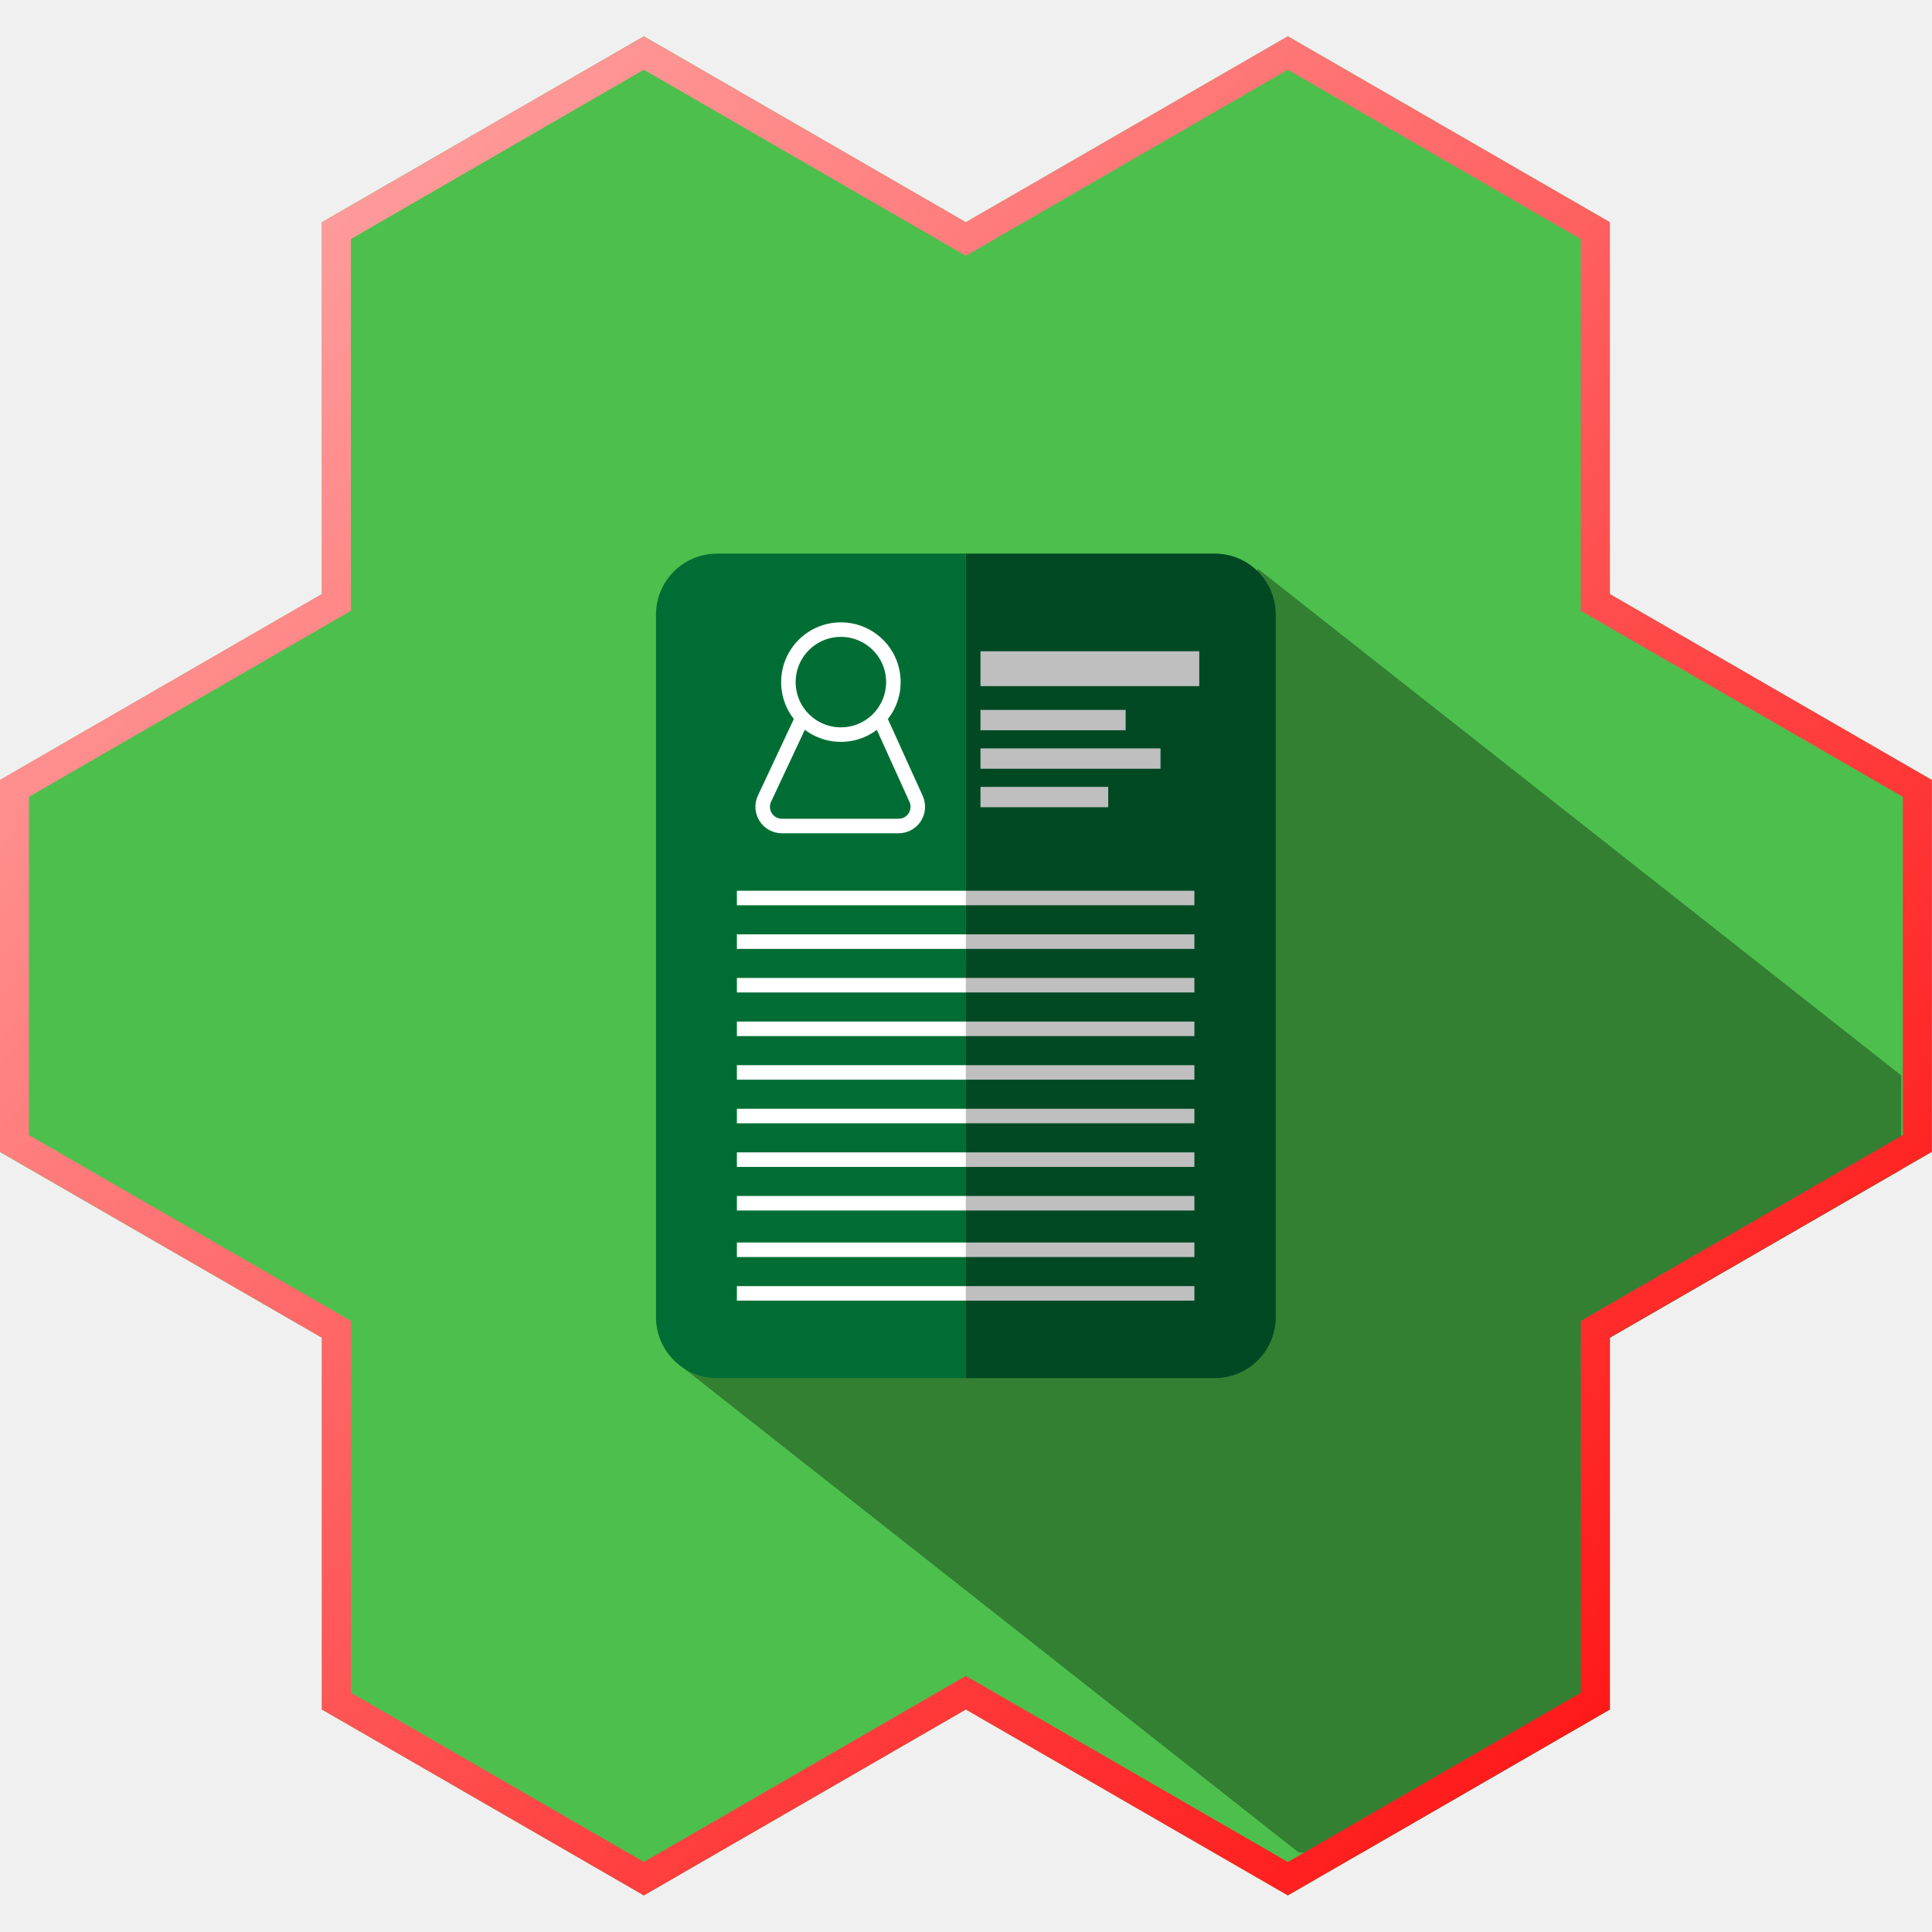
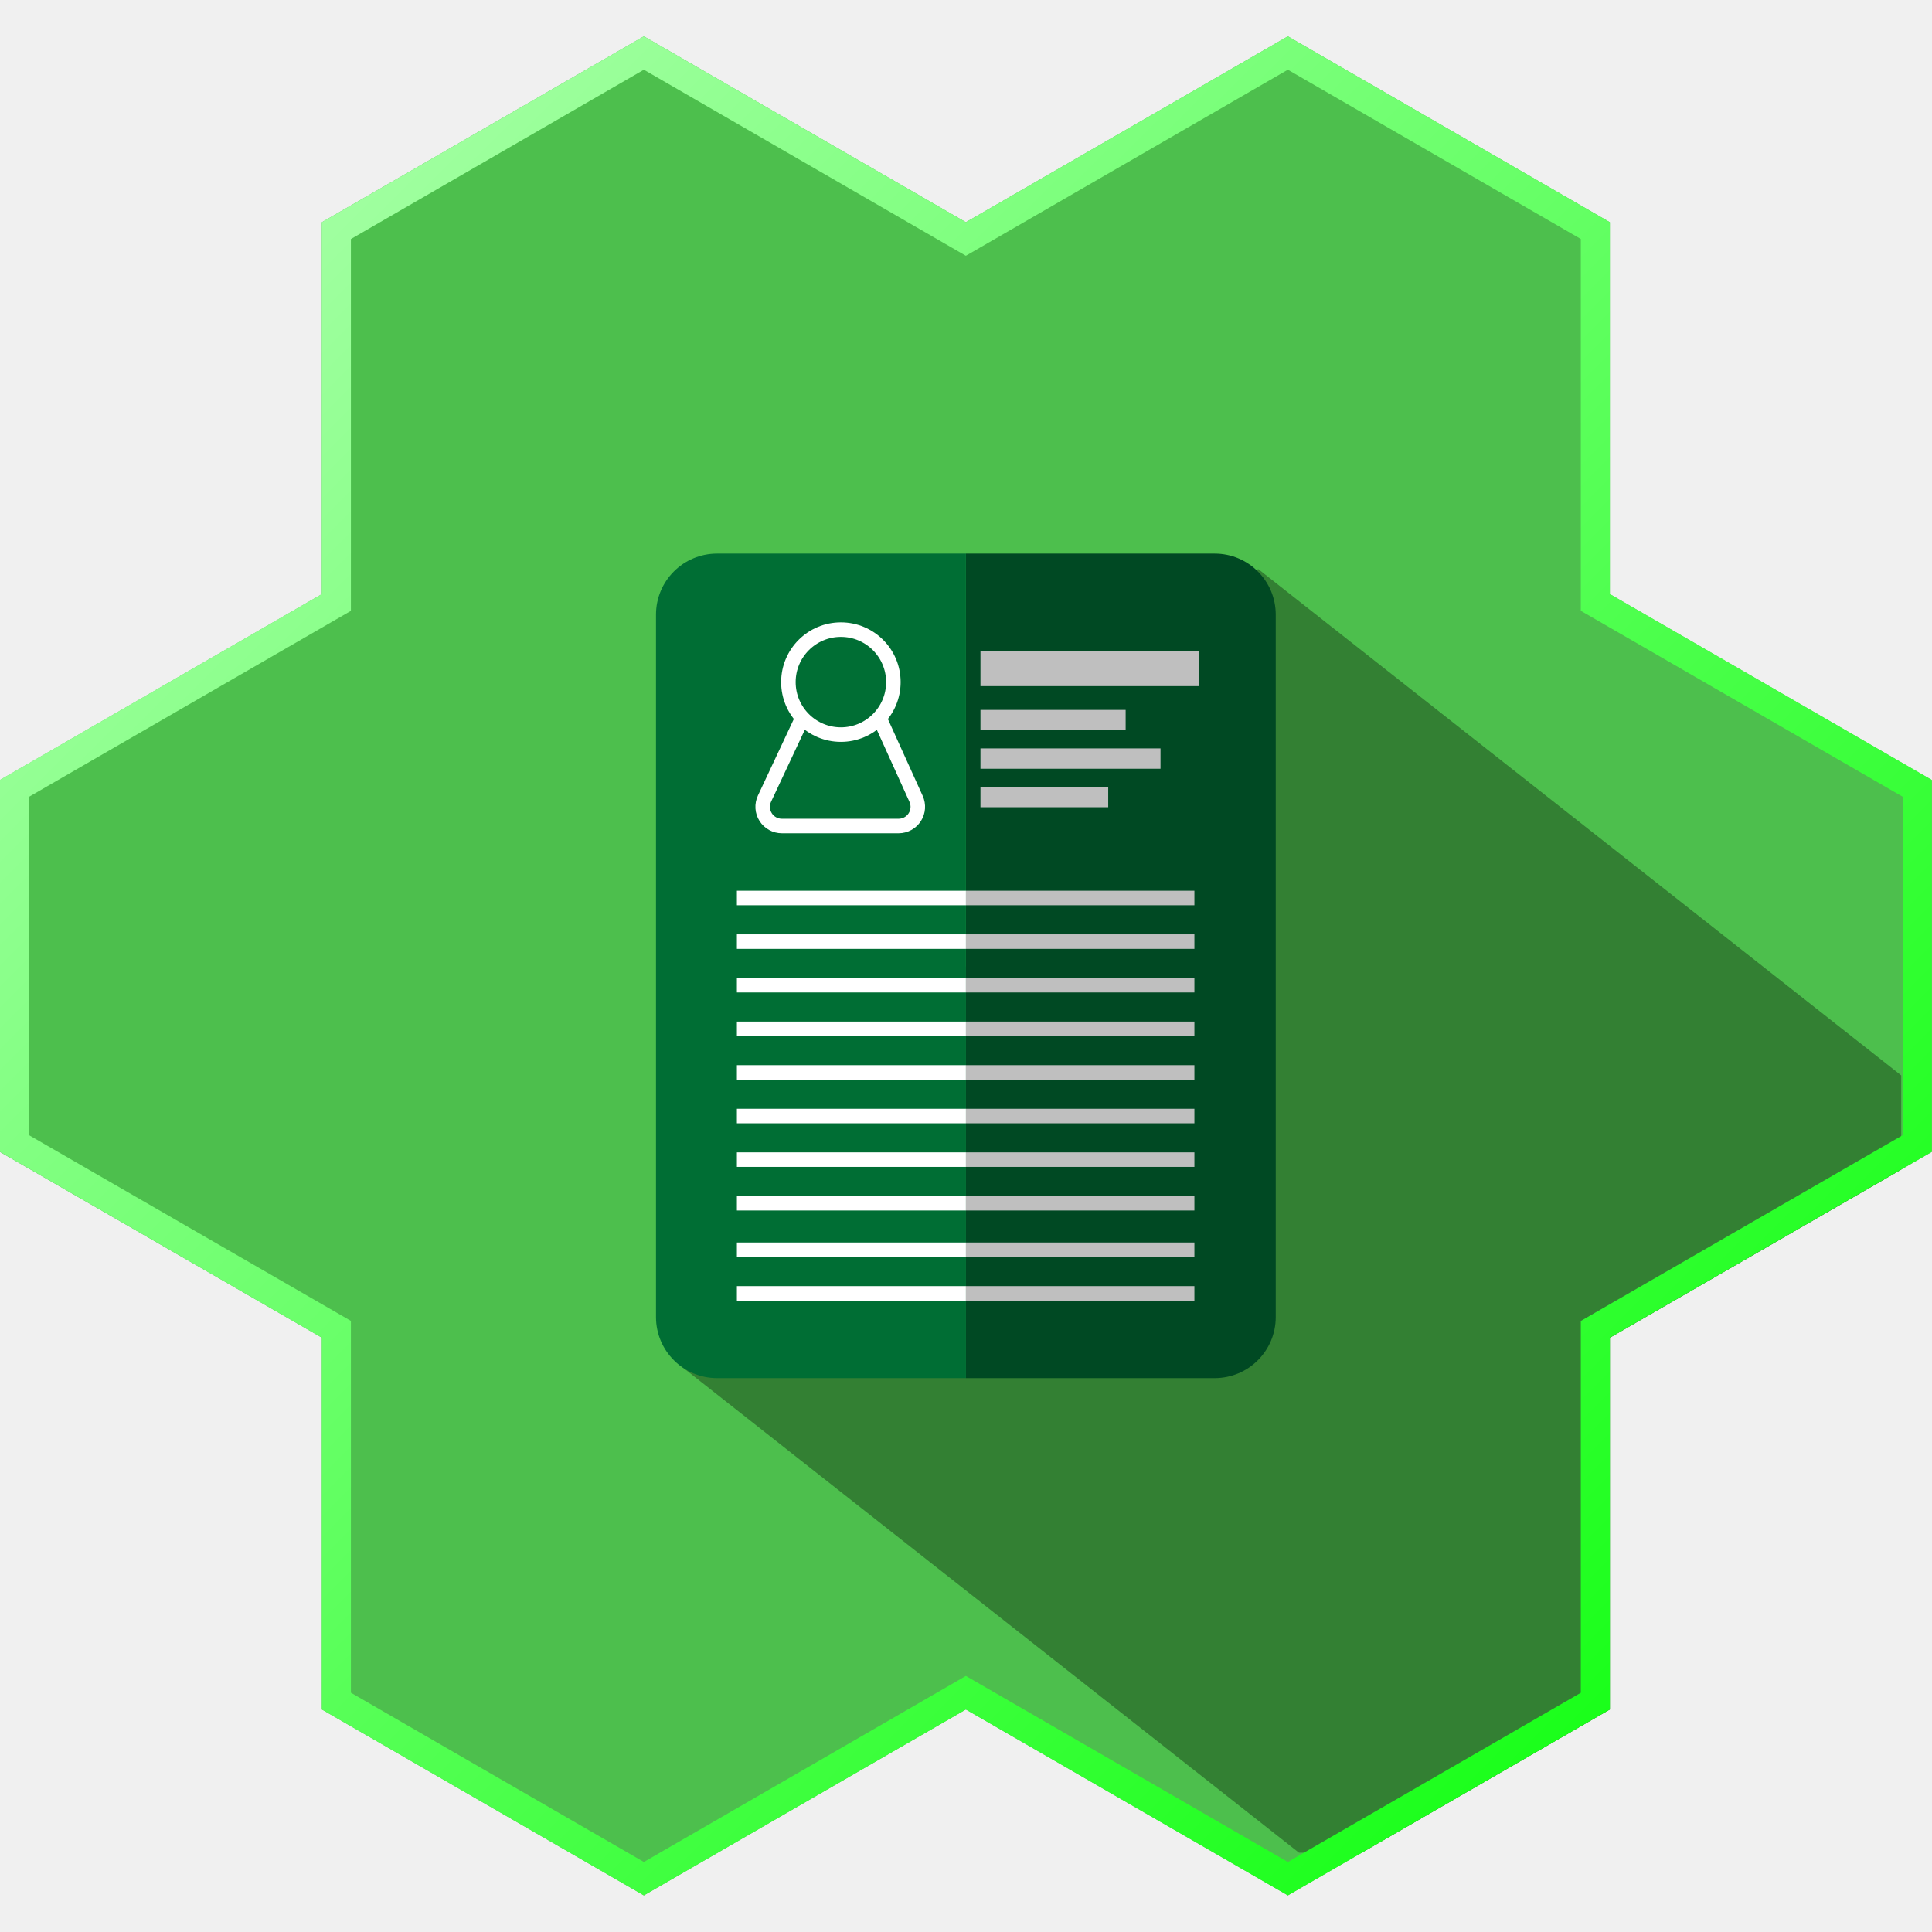
<svg xmlns="http://www.w3.org/2000/svg" viewBox="0 0 665.1 665.1">
  <defs>
-     <style>.cls-1{fill:#fff;}.cls-10,.cls-11,.cls-12,.cls-13,.cls-2{fill:none;}.cls-3{fill:#4dbf4d;}.cls-4{clip-path:url(#clip-path);}.cls-5{fill:#338033;}.cls-6{mask:url(#mask);}.cls-7{fill:url(#linear-gradient);}.cls-8{fill:#004923;}.cls-9{fill:#006e34;}.cls-10{stroke:#fff;}.cls-10,.cls-11,.cls-12,.cls-13{stroke-miterlimit:10;}.cls-10,.cls-13{stroke-width:5px;}.cls-11,.cls-12,.cls-13{stroke:#bfbfbf;}.cls-11{stroke-width:12px;}.cls-12{stroke-width:7px;}</style>
+     <style>.cls-1{fill:#fff;}.cls-10,.cls-11,.cls-2,.cls-8,.cls-9{fill:none;}.cls-3{fill:#4dbf4d;}.cls-4{clip-path:url(#clip-path);}.cls-5{fill:#338033;}.cls-6{fill:#004923;}.cls-7{fill:#006e34;}.cls-8{stroke:#fff;}.cls-10,.cls-11,.cls-8,.cls-9{stroke-miterlimit:10;}.cls-11,.cls-8{stroke-width:5px;}.cls-10,.cls-11,.cls-9{stroke:#bfbfbf;}.cls-9{stroke-width:12px;}.cls-10{stroke-width:7px;}.cls-12{mask:url(#mask);}.cls-13{fill:url(#linear-gradient);}</style>
    <clipPath id="clip-path">
      <polygon class="cls-2" points="554.2 204.53 554.2 76.5 443.35 12.5 332.5 76.5 221.65 12.5 110.8 76.5 110.8 204.53 -0.05 268.55 -0.05 396.55 110.8 460.51 110.8 588.5 221.65 652.5 332.5 588.5 443.35 652.5 554.2 588.5 554.2 460.52 665.05 396.55 665.05 268.55 554.2 204.53" />
    </clipPath>
    <mask id="mask" x="-0.05" y="0" width="665.1" height="665.05" maskUnits="userSpaceOnUse">
      <path class="cls-1" d="M221.65,24,327.5,85.16l5,2.89,5-2.89L443.35,24,544.2,82.27v128l5,2.89,105.85,61.14V390.78L549.2,451.86l-5,2.89v128L443.35,641,337.5,579.84l-5-2.89-5,2.89L221.65,641,120.8,582.73v-128l-5-2.89L9.95,390.77V274.32L115.8,213.18l5-2.89v-128L221.65,24M443.35,12.5,332.5,76.5l-110.85-64L110.8,76.5v128l-110.85,64v128l110.85,64v128l110.85,64,110.85-64,110.85,64,110.85-64v-128l110.85-64v-128l-110.85-64V76.5l-110.85-64Z" />
    </mask>
    <linearGradient id="linear-gradient" x1="1006.05" y1="756.42" x2="341" y2="91.37" gradientTransform="translate(-341 -91.37)" gradientUnits="userSpaceOnUse">
-       <stop offset="0" stop-color="red" />
-       <stop offset="1" stop-color="#ffb4b4" />
+       <stop offset="0" stop-color="lime" />
+       <stop offset="1" stop-color="#baffba" />
    </linearGradient>
  </defs>
  <g id="Resume">
    <polygon class="cls-3" points="554.2 204.53 554.2 76.5 443.35 12.5 332.5 76.5 221.65 12.5 110.8 76.5 110.8 204.53 -0.05 268.55 -0.05 396.55 110.8 460.51 110.8 588.5 221.65 652.5 332.5 588.5 443.35 652.5 554.2 588.5 554.2 460.52 665.05 396.55 665.05 268.55 554.2 204.53" />
    <g class="cls-4">
      <polygon class="cls-5" points="447.18 637.81 232.39 468.67 433.11 195.87 654.51 370.22 654.51 637.81 447.18 637.81" />
    </g>
-     <g class="cls-6">
+     <path class="cls-6" d="M332.53,190.58h85.65a21,21,0,0,1,21,21V453.42a21,21,0,0,1-21,21H332.53" />
+     <path class="cls-7" d="M332.53,474.42h-85.7a21,21,0,0,1-21-21V211.58a21,21,0,0,1,21-21h85.7" />
+     <circle class="cls-8" cx="289.48" cy="234.82" r="18.07" />
+     <path class="cls-8" d="M276.24,247.1l-13.06,27.84a6.61,6.61,0,0,0,6,9.42h40.19a6.61,6.61,0,0,0,6-9.34L302.72,247.1" />
+     <line class="cls-9" x1="412.85" y1="230.2" x2="337.53" y2="230.2" />
+     <line class="cls-10" x1="337.53" y1="247.89" x2="387.51" y2="247.89" />
+     <line class="cls-10" x1="399.51" y1="261.14" x2="337.53" y2="261.14" />
+     <line class="cls-10" x1="337.53" y1="274.39" x2="381.51" y2="274.39" />
+     <line class="cls-11" x1="411.18" y1="309.14" x2="332.53" y2="309.14" />
+     <line class="cls-8" x1="332.53" y1="309.14" x2="253.68" y2="309.14" />
+     <line class="cls-11" x1="332.53" y1="324.15" x2="411.18" y2="324.15" />
+     <line class="cls-8" x1="332.53" y1="324.15" x2="253.68" y2="324.15" />
+     <line class="cls-8" x1="332.53" y1="339.16" x2="253.68" y2="339.16" />
+     <line class="cls-11" x1="411.18" y1="339.16" x2="332.53" y2="339.16" />
+     <line class="cls-11" x1="332.53" y1="354.18" x2="411.18" y2="354.18" />
+     <line class="cls-8" x1="332.53" y1="354.18" x2="253.68" y2="354.18" />
+     <line class="cls-8" x1="332.53" y1="369.19" x2="253.68" y2="369.19" />
+     <line class="cls-11" x1="411.18" y1="369.19" x2="332.53" y2="369.19" />
+     <line class="cls-11" x1="332.53" y1="384.2" x2="411.18" y2="384.2" />
+     <line class="cls-8" x1="332.53" y1="384.2" x2="253.68" y2="384.2" />
+     <line class="cls-11" x1="411.18" y1="399.21" x2="332.53" y2="399.21" />
+     <line class="cls-8" x1="332.53" y1="399.21" x2="253.68" y2="399.21" />
+     <line class="cls-8" x1="332.53" y1="414.22" x2="253.68" y2="414.22" />
+     <line class="cls-11" x1="332.53" y1="414.22" x2="411.18" y2="414.22" />
+     <line class="cls-11" x1="411.18" y1="430.24" x2="332.53" y2="430.24" />
+     <line class="cls-8" x1="332.53" y1="430.24" x2="253.68" y2="430.24" />
+     <line class="cls-8" x1="253.68" y1="445.25" x2="332.53" y2="445.25" />
+     <line class="cls-11" x1="332.53" y1="445.25" x2="411.18" y2="445.25" />
+     <g class="cls-12">
      <g id="Outline">
-         <rect class="cls-7" width="665.05" height="665.05" />
+         <rect class="cls-13" width="665.05" height="665.05" />
      </g>
    </g>
-     <path class="cls-8" d="M332.53,190.58h85.65a21,21,0,0,1,21,21V453.42a21,21,0,0,1-21,21H332.53" />
-     <path class="cls-9" d="M332.53,474.42h-85.7a21,21,0,0,1-21-21V211.58a21,21,0,0,1,21-21h85.7" />
-     <circle class="cls-10" cx="289.48" cy="234.82" r="18.07" />
-     <path class="cls-10" d="M276.24,247.1l-13.06,27.84a6.61,6.61,0,0,0,6,9.42h40.19a6.61,6.61,0,0,0,6-9.34L302.72,247.1" />
-     <line class="cls-11" x1="412.85" y1="230.2" x2="337.53" y2="230.2" />
-     <line class="cls-12" x1="337.53" y1="247.89" x2="387.51" y2="247.89" />
-     <line class="cls-12" x1="399.51" y1="261.14" x2="337.53" y2="261.14" />
-     <line class="cls-12" x1="337.53" y1="274.39" x2="381.51" y2="274.39" />
-     <line class="cls-13" x1="411.18" y1="309.14" x2="332.53" y2="309.14" />
-     <line class="cls-10" x1="332.53" y1="309.14" x2="253.68" y2="309.14" />
-     <line class="cls-13" x1="332.53" y1="324.15" x2="411.18" y2="324.15" />
-     <line class="cls-10" x1="332.53" y1="324.15" x2="253.68" y2="324.15" />
-     <line class="cls-10" x1="332.53" y1="339.16" x2="253.68" y2="339.16" />
-     <line class="cls-13" x1="411.18" y1="339.16" x2="332.53" y2="339.16" />
-     <line class="cls-13" x1="332.53" y1="354.18" x2="411.18" y2="354.18" />
-     <line class="cls-10" x1="332.53" y1="354.18" x2="253.68" y2="354.18" />
-     <line class="cls-10" x1="332.53" y1="369.19" x2="253.68" y2="369.19" />
-     <line class="cls-13" x1="411.18" y1="369.19" x2="332.53" y2="369.19" />
-     <line class="cls-13" x1="332.53" y1="384.2" x2="411.18" y2="384.2" />
-     <line class="cls-10" x1="332.53" y1="384.2" x2="253.68" y2="384.2" />
-     <line class="cls-13" x1="411.18" y1="399.21" x2="332.53" y2="399.21" />
-     <line class="cls-10" x1="332.53" y1="399.21" x2="253.68" y2="399.21" />
-     <line class="cls-10" x1="332.53" y1="414.22" x2="253.68" y2="414.22" />
-     <line class="cls-13" x1="332.53" y1="414.22" x2="411.18" y2="414.22" />
-     <line class="cls-13" x1="411.18" y1="430.24" x2="332.53" y2="430.24" />
-     <line class="cls-10" x1="332.53" y1="430.24" x2="253.68" y2="430.24" />
-     <line class="cls-10" x1="253.68" y1="445.25" x2="332.53" y2="445.25" />
-     <line class="cls-13" x1="332.53" y1="445.25" x2="411.18" y2="445.25" />
  </g>
</svg>
